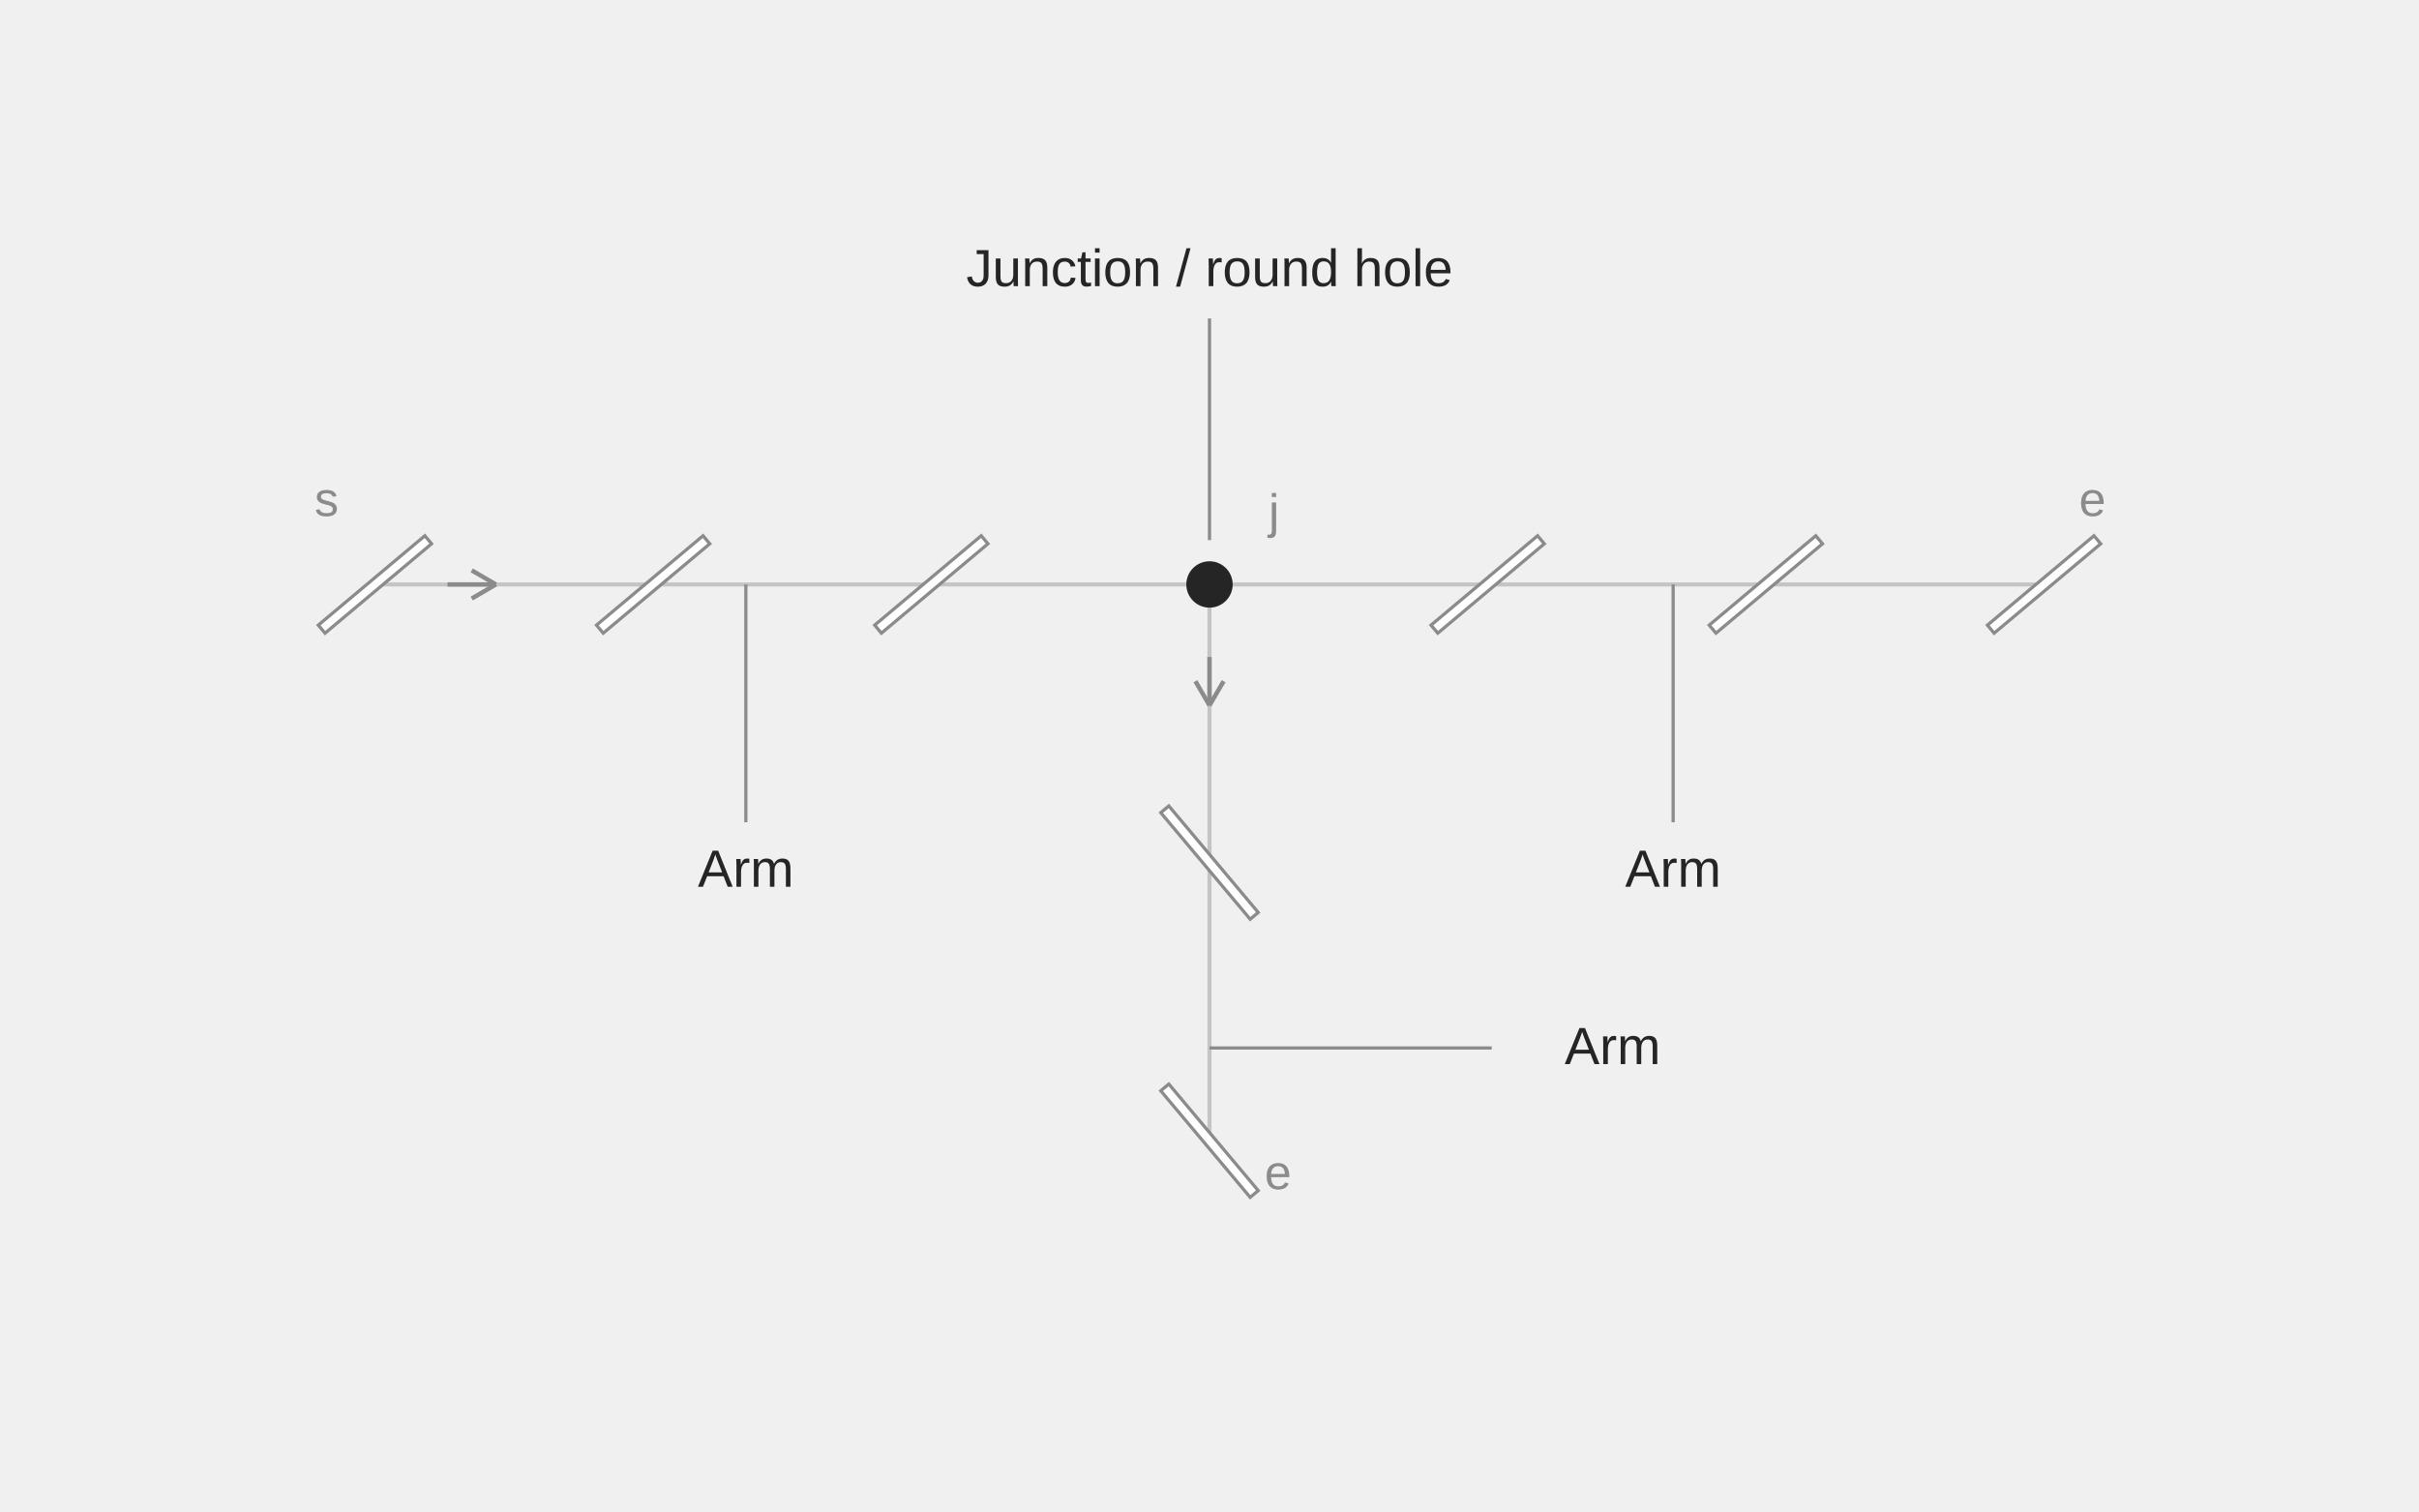
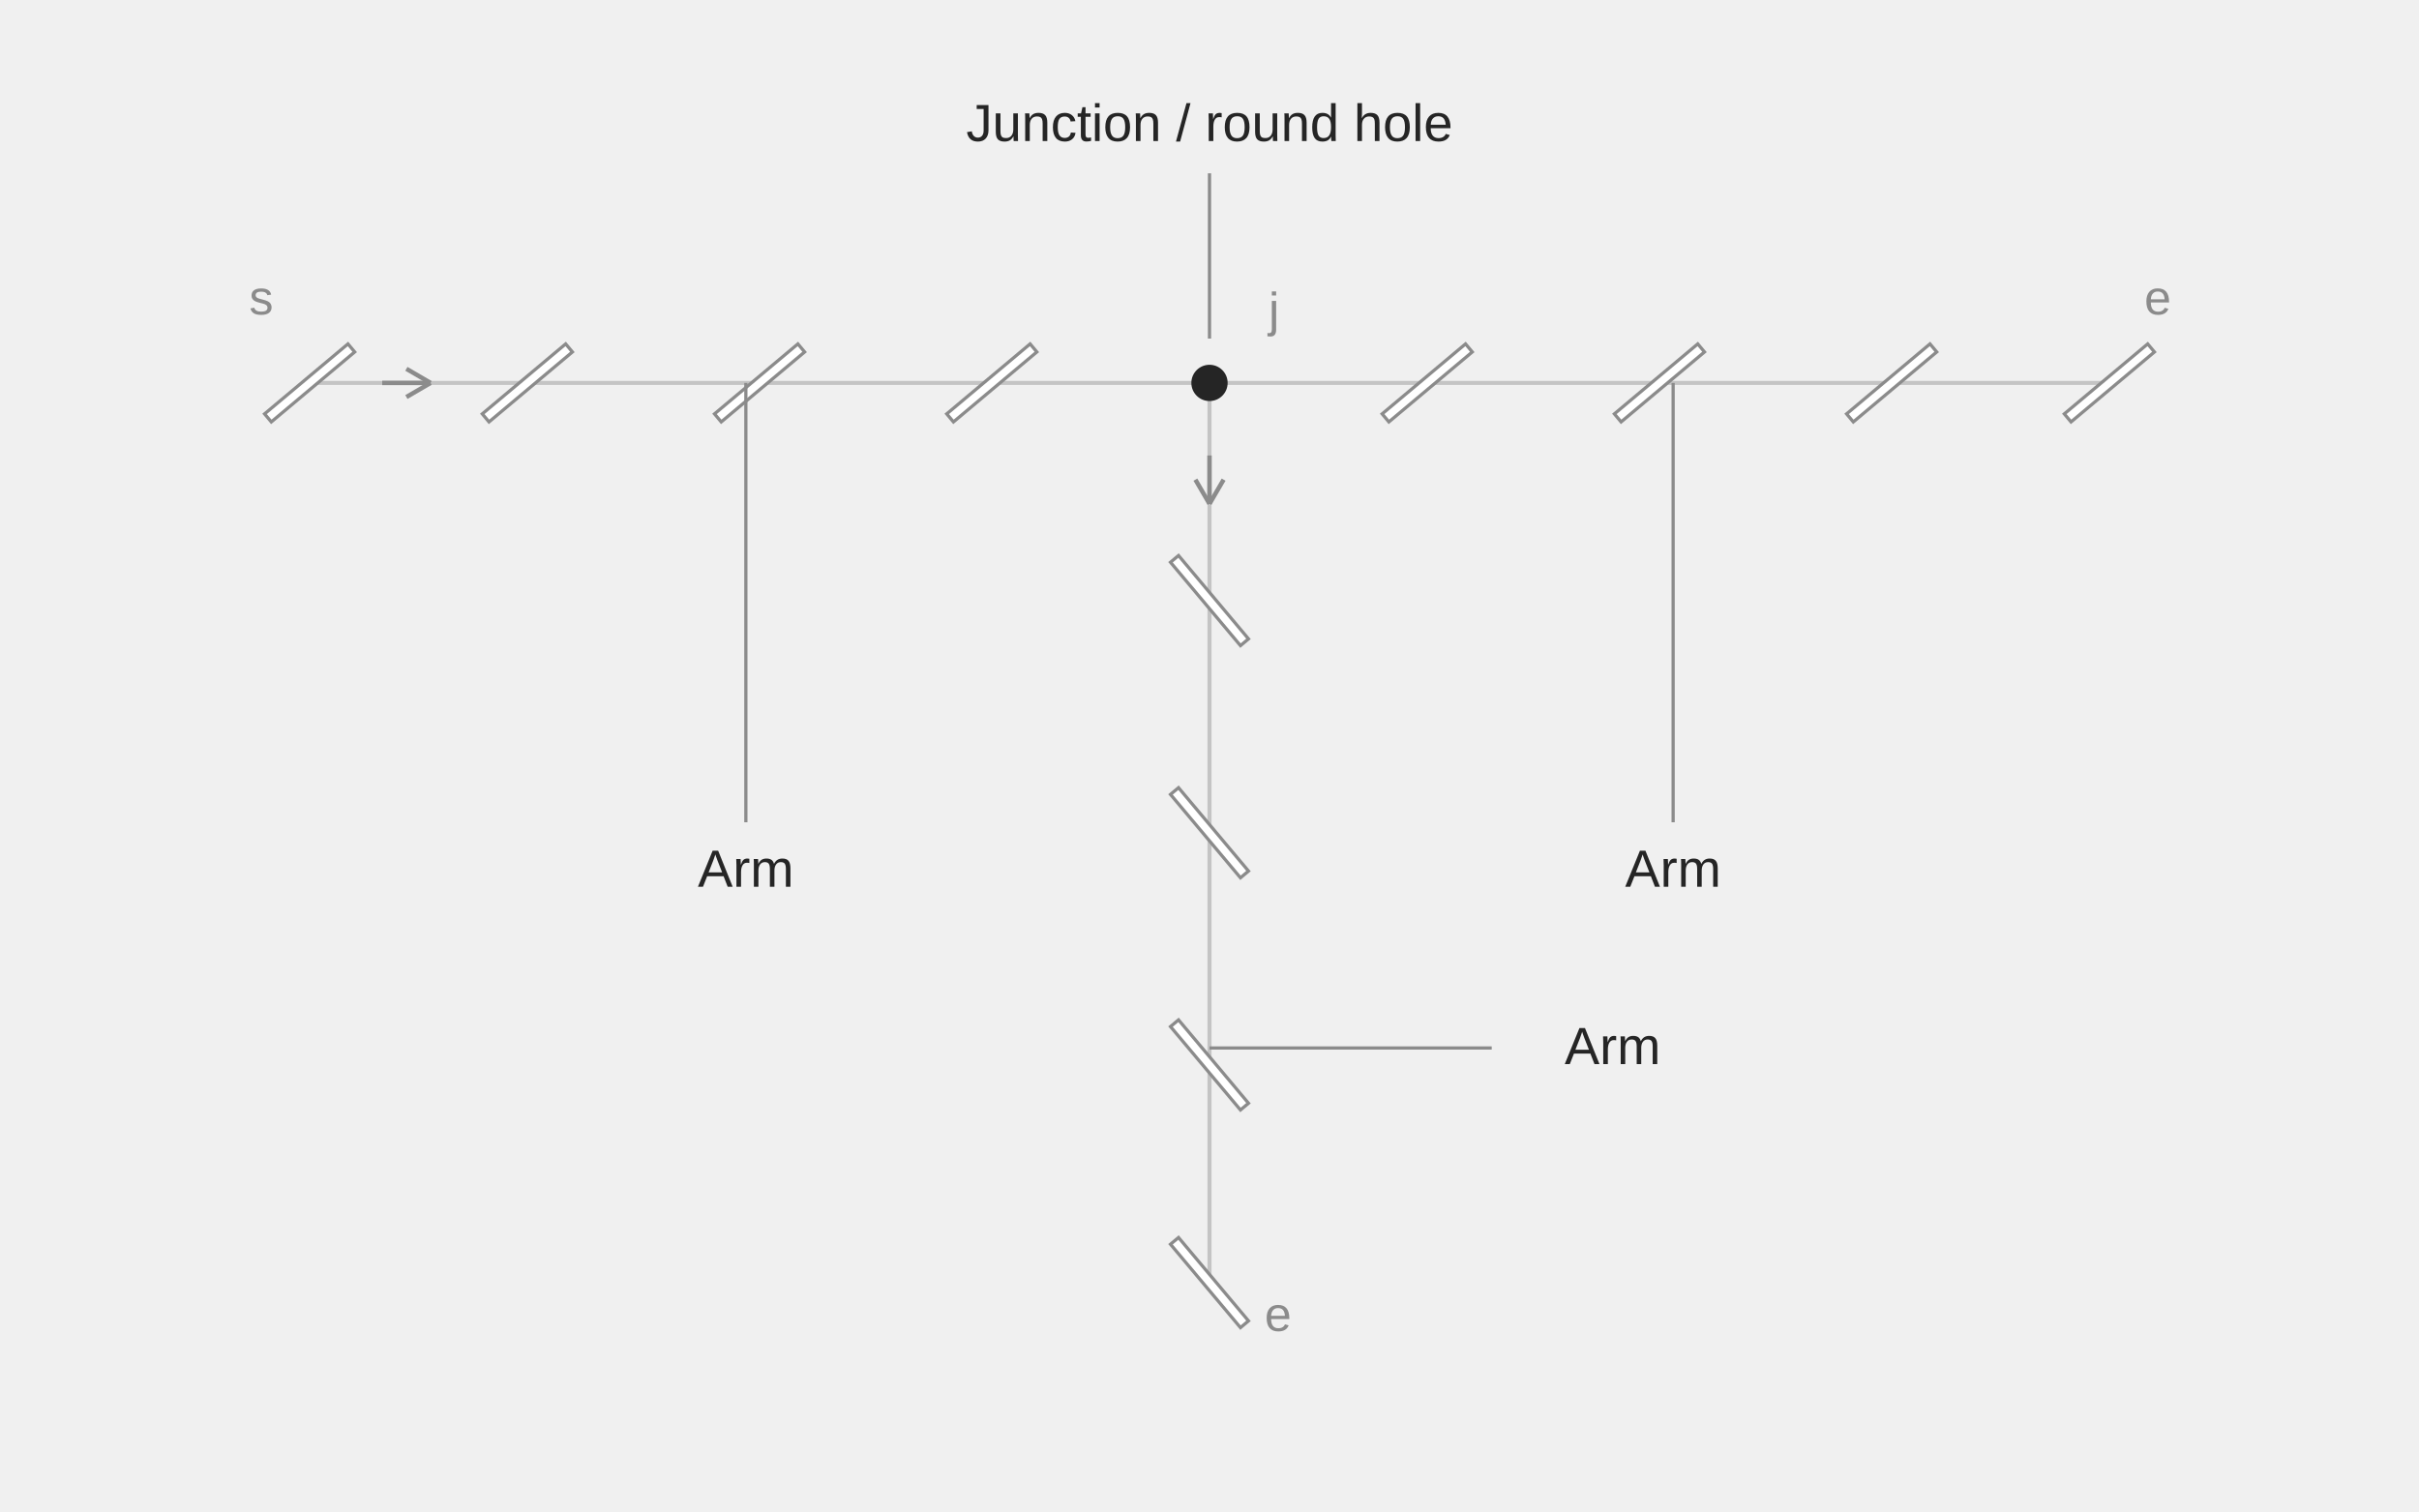
<svg xmlns="http://www.w3.org/2000/svg" width="600" height="375" viewBox="0 0 600 375" role="img" aria-labelledby="title description">
-   <line class="guide" x1="300" y1="145" x2="93" y2="145" stroke="#C4C4C4" stroke-width="1" />
-   <line class="guide" x1="300" y1="145" x2="507" y2="145" stroke="#C4C4C4" stroke-width="1" />
-   <line class="guide" x1="300" y1="145" x2="300" y2="283" stroke="#C4C4C4" stroke-width="1" />
-   <line class="slit" x1="79.786" y1="156.088" x2="106.214" y2="133.912" stroke="#FFFFFF" stroke-width="2.6" />
-   <polygon class="slit-outline" points="80.621,157.084 107.05,134.908 105.379,132.916 78.95,155.092" fill="#FFFFFF" stroke="#8B8B8B" stroke-width="0.8" />
-   <line class="slit" x1="148.786" y1="156.088" x2="175.214" y2="133.912" stroke="#FFFFFF" stroke-width="2.6" />
-   <polygon class="slit-outline" points="149.621,157.084 176.05,134.908 174.379,132.916 147.95,155.092" fill="#FFFFFF" stroke="#8B8B8B" stroke-width="0.8" />
-   <line class="slit" x1="217.786" y1="156.088" x2="244.214" y2="133.912" stroke="#FFFFFF" stroke-width="2.6" />
-   <polygon class="slit-outline" points="218.621,157.084 245.05,134.908 243.379,132.916 216.95,155.092" fill="#FFFFFF" stroke="#8B8B8B" stroke-width="0.8" />
-   <line class="slit" x1="493.786" y1="156.088" x2="520.214" y2="133.912" stroke="#FFFFFF" stroke-width="2.6" />
-   <polygon class="slit-outline" points="494.621,157.084 521.05,134.908 519.379,132.916 492.95,155.092" fill="#FFFFFF" stroke="#8B8B8B" stroke-width="0.8" />
-   <line class="slit" x1="424.786" y1="156.088" x2="451.214" y2="133.912" stroke="#FFFFFF" stroke-width="2.6" />
-   <polygon class="slit-outline" points="425.621,157.084 452.05,134.908 450.379,132.916 423.95,155.092" fill="#FFFFFF" stroke="#8B8B8B" stroke-width="0.8" />
-   <line class="slit" x1="355.786" y1="156.088" x2="382.214" y2="133.912" stroke="#FFFFFF" stroke-width="2.6" />
-   <polygon class="slit-outline" points="356.621,157.084 383.05,134.908 381.379,132.916 354.95,155.092" fill="#FFFFFF" stroke="#8B8B8B" stroke-width="0.8" />
-   <line class="slit" x1="288.912" y1="269.786" x2="311.088" y2="296.214" stroke="#FFFFFF" stroke-width="2.6" />
-   <polygon class="slit-outline" points="287.916,270.621 310.092,297.05 312.084,295.379 289.908,268.95" fill="#FFFFFF" stroke="#8B8B8B" stroke-width="0.8" />
-   <line class="slit" x1="288.912" y1="200.786" x2="311.088" y2="227.214" stroke="#FFFFFF" stroke-width="2.6" />
-   <polygon class="slit-outline" points="287.916,201.621 310.092,228.05 312.084,226.379 289.908,199.95" fill="#FFFFFF" stroke="#8B8B8B" stroke-width="0.8" />
-   <circle class="hole" cx="300" cy="145" r="5.75" fill="#252525" />
-   <line class="term-leader" x1="300" y1="79" x2="300" y2="134" stroke="#8B8B8B" stroke-width="0.8" />
-   <text class="term-label" x="300" y="71" text-anchor="middle" font-family="Arial,sans-serif" font-size="13" fill="#252525">Junction / round hole</text>
-   <line class="term-leader" x1="185" y1="204" x2="185" y2="145" stroke="#8B8B8B" stroke-width="0.8" />
+   <line class="guide" x1="300" y1="95" x2="76.8" y2="95" stroke="#C4C4C4" stroke-width="1" />
+   <line class="guide" x1="300" y1="95" x2="523.2" y2="95" stroke="#C4C4C4" stroke-width="1" />
+   <line class="guide" x1="300" y1="95" x2="300" y2="318.2" stroke="#C4C4C4" stroke-width="1" />
+   <circle class="hole" cx="300" cy="95" r="4.5" fill="#252525" />
+   <line class="slit" x1="66.458" y1="103.678" x2="87.142" y2="86.322" stroke="#FFFFFF" stroke-width="2.6" />
+   <polygon class="slit-outline" points="67.294,104.673 87.977,87.318 86.306,85.327 65.623,102.682" fill="#FFFFFF" stroke="#8B8B8B" stroke-width="0.8" />
+   <line class="slit" x1="120.458" y1="103.678" x2="141.142" y2="86.322" stroke="#FFFFFF" stroke-width="2.6" />
+   <polygon class="slit-outline" points="121.294,104.673 141.977,87.318 140.306,85.327 119.623,102.682" fill="#FFFFFF" stroke="#8B8B8B" stroke-width="0.8" />
+   <line class="slit" x1="178.058" y1="103.678" x2="198.742" y2="86.322" stroke="#FFFFFF" stroke-width="2.6" />
+   <polygon class="slit-outline" points="178.894,104.673 199.577,87.318 197.906,85.327 177.223,102.682" fill="#FFFFFF" stroke="#8B8B8B" stroke-width="0.8" />
+   <line class="slit" x1="235.658" y1="103.678" x2="256.342" y2="86.322" stroke="#FFFFFF" stroke-width="2.6" />
+   <polygon class="slit-outline" points="236.494,104.673 257.177,87.318 255.506,85.327 234.823,102.682" fill="#FFFFFF" stroke="#8B8B8B" stroke-width="0.8" />
+   <line class="slit" x1="512.858" y1="103.678" x2="533.542" y2="86.322" stroke="#FFFFFF" stroke-width="2.6" />
+   <polygon class="slit-outline" points="513.694,104.673 534.377,87.318 532.706,85.327 512.023,102.682" fill="#FFFFFF" stroke="#8B8B8B" stroke-width="0.8" />
+   <line class="slit" x1="458.858" y1="103.678" x2="479.542" y2="86.322" stroke="#FFFFFF" stroke-width="2.6" />
+   <polygon class="slit-outline" points="459.694,104.673 480.377,87.318 478.706,85.327 458.023,102.682" fill="#FFFFFF" stroke="#8B8B8B" stroke-width="0.8" />
+   <line class="slit" x1="401.258" y1="103.678" x2="421.942" y2="86.322" stroke="#FFFFFF" stroke-width="2.6" />
+   <polygon class="slit-outline" points="402.094,104.673 422.777,87.318 421.106,85.327 400.423,102.682" fill="#FFFFFF" stroke="#8B8B8B" stroke-width="0.8" />
+   <line class="slit" x1="343.658" y1="103.678" x2="364.342" y2="86.322" stroke="#FFFFFF" stroke-width="2.6" />
+   <polygon class="slit-outline" points="344.494,104.673 365.177,87.318 363.506,85.327 342.823,102.682" fill="#FFFFFF" stroke="#8B8B8B" stroke-width="0.8" />
+   <line class="slit" x1="291.322" y1="307.858" x2="308.678" y2="328.542" stroke="#FFFFFF" stroke-width="2.6" />
+   <polygon class="slit-outline" points="290.327,308.694 307.682,329.377 309.673,327.706 292.318,307.023" fill="#FFFFFF" stroke="#8B8B8B" stroke-width="0.8" />
+   <line class="slit" x1="291.322" y1="253.858" x2="308.678" y2="274.542" stroke="#FFFFFF" stroke-width="2.6" />
+   <polygon class="slit-outline" points="290.327,254.694 307.682,275.377 309.673,273.706 292.318,253.023" fill="#FFFFFF" stroke="#8B8B8B" stroke-width="0.8" />
+   <line class="slit" x1="291.322" y1="196.258" x2="308.678" y2="216.942" stroke="#FFFFFF" stroke-width="2.6" />
+   <polygon class="slit-outline" points="290.327,197.094 307.682,217.777 309.673,216.106 292.318,195.423" fill="#FFFFFF" stroke="#8B8B8B" stroke-width="0.8" />
+   <line class="slit" x1="291.322" y1="138.658" x2="308.678" y2="159.342" stroke="#FFFFFF" stroke-width="2.6" />
+   <polygon class="slit-outline" points="290.327,139.494 307.682,160.177 309.673,158.506 292.318,137.823" fill="#FFFFFF" stroke="#8B8B8B" stroke-width="0.8" />
+   <line class="term-leader" x1="300" y1="43" x2="300" y2="84" stroke="#8B8B8B" stroke-width="0.8" />
+   <text class="term-label" x="300" y="35" text-anchor="middle" font-family="Arial,sans-serif" font-size="13" fill="#252525">Junction / round hole</text>
+   <line class="term-leader" x1="185" y1="204" x2="185" y2="95" stroke="#8B8B8B" stroke-width="0.8" />
  <text class="term-label" x="185" y="220" text-anchor="middle" font-family="Arial,sans-serif" font-size="13" fill="#252525">Arm</text>
-   <line class="term-leader" x1="415" y1="204" x2="415" y2="145" stroke="#8B8B8B" stroke-width="0.8" />
+   <line class="term-leader" x1="415" y1="204" x2="415" y2="95" stroke="#8B8B8B" stroke-width="0.8" />
  <text class="term-label" x="415" y="220" text-anchor="middle" font-family="Arial,sans-serif" font-size="13" fill="#252525">Arm</text>
  <line class="term-leader" x1="370" y1="260" x2="300" y2="260" stroke="#8B8B8B" stroke-width="0.8" />
  <text class="term-label" x="400" y="264" text-anchor="middle" font-family="Arial,sans-serif" font-size="13" fill="#252525">Arm</text>
-   <text class="notation-start" x="81" y="128" text-anchor="middle" font-family="Arial,sans-serif" font-size="12" fill="#8B8B8B">s</text>
-   <line class="direction" x1="111" y1="145" x2="123" y2="145" stroke="#8B8B8B" stroke-width="1.1" />
-   <line class="direction" x1="123" y1="145" x2="117" y2="141.5" stroke="#8B8B8B" stroke-width="1.1" />
-   <line class="direction" x1="123" y1="145" x2="117" y2="148.5" stroke="#8B8B8B" stroke-width="1.1" />
-   <text class="notation-end" x="519" y="128" text-anchor="middle" font-family="Arial,sans-serif" font-size="12" fill="#8B8B8B">e</text>
-   <text class="notation-end" x="317" y="295" text-anchor="middle" font-family="Arial,sans-serif" font-size="12" fill="#8B8B8B">e</text>
-   <line class="direction" x1="300" y1="163" x2="300" y2="175" stroke="#8B8B8B" stroke-width="1.1" />
-   <line class="direction" x1="300" y1="175" x2="303.5" y2="169" stroke="#8B8B8B" stroke-width="1.1" />
-   <line class="direction" x1="300" y1="175" x2="296.5" y2="169" stroke="#8B8B8B" stroke-width="1.1" />
-   <text class="notation-junction" x="316" y="131" text-anchor="middle" font-family="Arial,sans-serif" font-size="12" fill="#8B8B8B">j</text>
+   <text class="notation-start" x="64.8" y="78" text-anchor="middle" font-family="Arial,sans-serif" font-size="12" fill="#8B8B8B">s</text>
+   <line class="direction" x1="94.8" y1="95" x2="106.8" y2="95" stroke="#8B8B8B" stroke-width="1.1" />
+   <line class="direction" x1="106.8" y1="95" x2="100.8" y2="91.5" stroke="#8B8B8B" stroke-width="1.1" />
+   <line class="direction" x1="106.8" y1="95" x2="100.8" y2="98.5" stroke="#8B8B8B" stroke-width="1.1" />
+   <text class="notation-end" x="535.2" y="78" text-anchor="middle" font-family="Arial,sans-serif" font-size="12" fill="#8B8B8B">e</text>
+   <text class="notation-end" x="317" y="330.2" text-anchor="middle" font-family="Arial,sans-serif" font-size="12" fill="#8B8B8B">e</text>
+   <line class="direction" x1="300" y1="113" x2="300" y2="125" stroke="#8B8B8B" stroke-width="1.1" />
+   <line class="direction" x1="300" y1="125" x2="303.5" y2="119" stroke="#8B8B8B" stroke-width="1.1" />
+   <line class="direction" x1="300" y1="125" x2="296.5" y2="119" stroke="#8B8B8B" stroke-width="1.1" />
+   <text class="notation-junction" x="316" y="81" text-anchor="middle" font-family="Arial,sans-serif" font-size="12" fill="#8B8B8B">j</text>
</svg>
